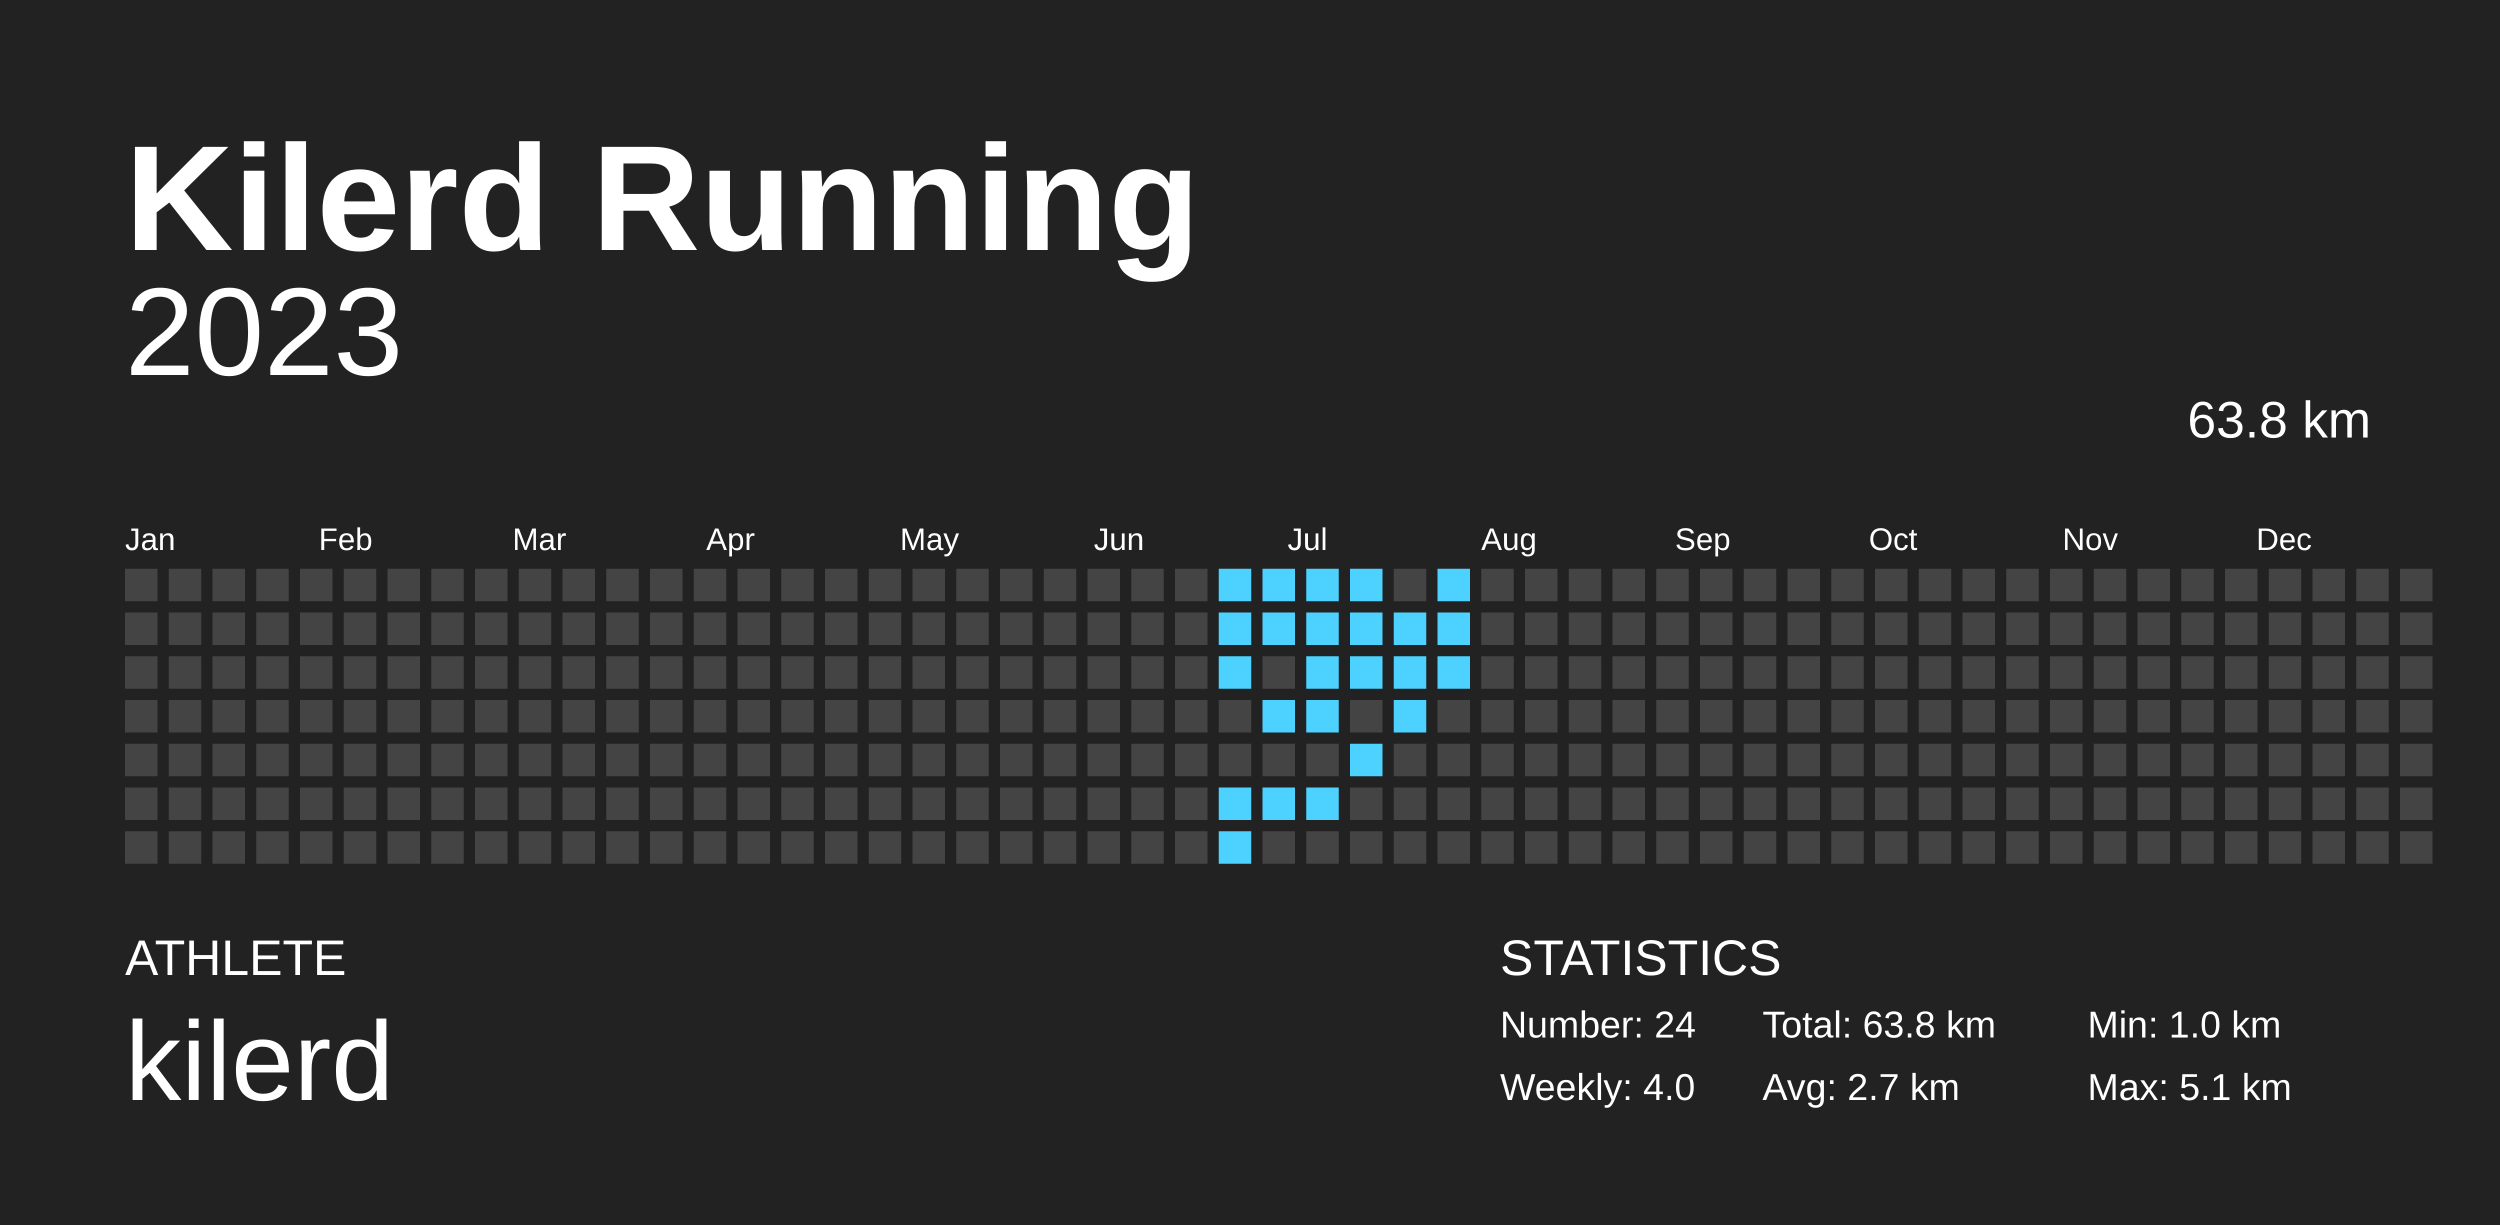
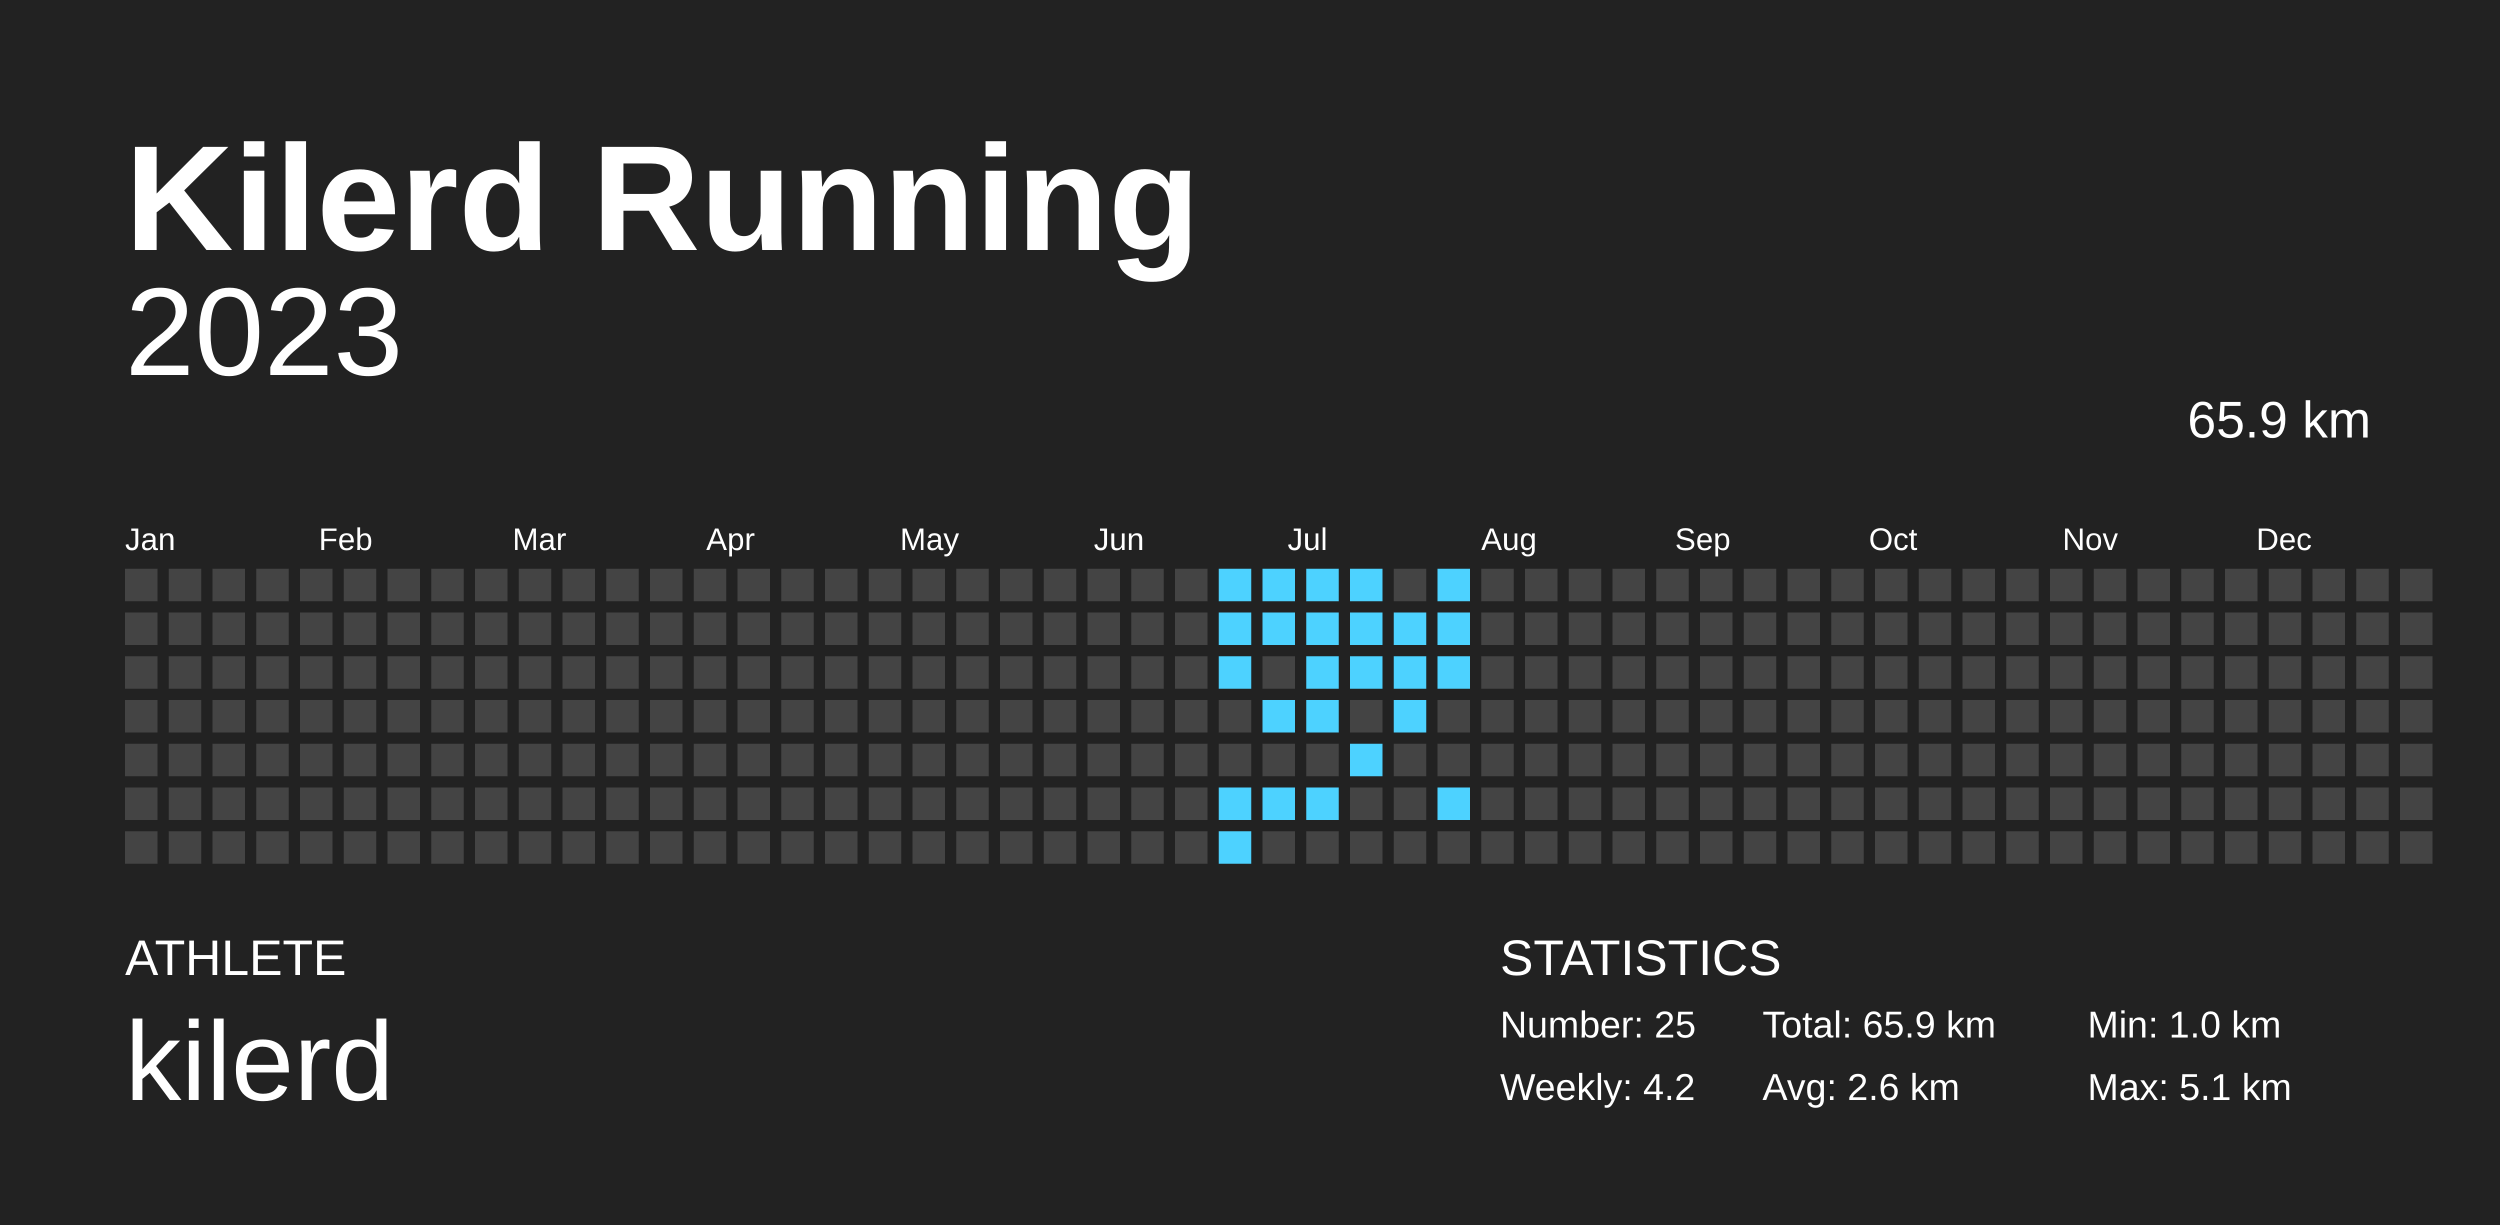
<svg xmlns="http://www.w3.org/2000/svg" baseProfile="full" height="98mm" version="1.1" viewBox="0,0,200,98" width="200mm">
  <defs />
  <rect fill="#222222" height="98" width="200" x="0" y="0" />
  <text fill="#FFFFFF" style="font-size:12px; font-family:Arial; font-weight:bold;" x="10" y="20">Kilerd Running</text>
  <text fill="#FFFFFF" style="font-size:4px; font-family:Arial" x="10" y="78">ATHLETE</text>
  <text fill="#FFFFFF" style="font-size:9px; font-family:Arial" x="10" y="88">kilerd</text>
  <text fill="#FFFFFF" style="font-size:4px; font-family:Arial" x="120" y="78">STATISTICS</text>
-   <text fill="#FFFFFF" style="font-size:3px; font-family:Arial" x="120" y="83">Number: 24</text>
-   <text fill="#FFFFFF" style="font-size:3px; font-family:Arial" x="120" y="88">Weekly: 4.0</text>
-   <text fill="#FFFFFF" style="font-size:3px; font-family:Arial" x="141" y="83">Total: 63.8 km</text>
-   <text fill="#FFFFFF" style="font-size:3px; font-family:Arial" x="141" y="88">Avg: 2.7 km</text>
+   <text fill="#FFFFFF" style="font-size:3px; font-family:Arial" x="120" y="83">Number: 25</text>
+   <text fill="#FFFFFF" style="font-size:3px; font-family:Arial" x="120" y="88">Weekly: 4.2</text>
+   <text fill="#FFFFFF" style="font-size:3px; font-family:Arial" x="141" y="83">Total: 65.9 km</text>
+   <text fill="#FFFFFF" style="font-size:3px; font-family:Arial" x="141" y="88">Avg: 2.6 km</text>
  <text fill="#FFFFFF" style="font-size:3px; font-family:Arial" x="167" y="83">Min: 1.0 km</text>
  <text fill="#FFFFFF" style="font-size:3px; font-family:Arial" x="167" y="88">Max: 5.1 km</text>
  <text alignment-baseline="hanging" fill="#FFFFFF" style="font-size:10.0px; font-family:Arial;" x="10" y="30">2023</text>
-   <text alignment-baseline="hanging" fill="#FFFFFF" style="font-size:4.125px; font-family:Arial;" x="175" y="35">63.8 km</text>
+   <text alignment-baseline="hanging" fill="#FFFFFF" style="font-size:4.125px; font-family:Arial;" x="175" y="35">65.9 km</text>
  <text fill="#FFFFFF" style="font-size:2.5px; font-family:Arial" x="10.0" y="44">Jan</text>
  <text fill="#FFFFFF" style="font-size:2.5px; font-family:Arial" x="25.5" y="44">Feb</text>
  <text fill="#FFFFFF" style="font-size:2.5px; font-family:Arial" x="41.0" y="44">Mar</text>
  <text fill="#FFFFFF" style="font-size:2.5px; font-family:Arial" x="56.5" y="44">Apr</text>
  <text fill="#FFFFFF" style="font-size:2.5px; font-family:Arial" x="72.0" y="44">May</text>
  <text fill="#FFFFFF" style="font-size:2.5px; font-family:Arial" x="87.5" y="44">Jun</text>
  <text fill="#FFFFFF" style="font-size:2.5px; font-family:Arial" x="103.0" y="44">Jul</text>
  <text fill="#FFFFFF" style="font-size:2.5px; font-family:Arial" x="118.5" y="44">Aug</text>
  <text fill="#FFFFFF" style="font-size:2.5px; font-family:Arial" x="134.0" y="44">Sep</text>
  <text fill="#FFFFFF" style="font-size:2.5px; font-family:Arial" x="149.5" y="44">Oct</text>
  <text fill="#FFFFFF" style="font-size:2.5px; font-family:Arial" x="165.0" y="44">Nov</text>
  <text fill="#FFFFFF" style="font-size:2.5px; font-family:Arial" x="180.5" y="44">Dec</text>
  <rect fill="#444444" height="2.6" width="2.6" x="10.0" y="45.5" />
  <rect fill="#444444" height="2.6" width="2.6" x="10.0" y="49.0" />
  <rect fill="#444444" height="2.6" width="2.6" x="10.0" y="52.5" />
  <rect fill="#444444" height="2.6" width="2.6" x="10.0" y="56.0" />
  <rect fill="#444444" height="2.6" width="2.6" x="10.0" y="59.5" />
  <rect fill="#444444" height="2.6" width="2.6" x="10.0" y="63.0" />
  <rect fill="#444444" height="2.6" width="2.6" x="10.0" y="66.5" />
  <rect fill="#444444" height="2.6" width="2.6" x="13.5" y="45.5" />
  <rect fill="#444444" height="2.6" width="2.6" x="13.5" y="49.0" />
  <rect fill="#444444" height="2.6" width="2.6" x="13.5" y="52.5" />
  <rect fill="#444444" height="2.6" width="2.6" x="13.5" y="56.0" />
  <rect fill="#444444" height="2.6" width="2.6" x="13.5" y="59.5" />
  <rect fill="#444444" height="2.6" width="2.6" x="13.5" y="63.0" />
  <rect fill="#444444" height="2.6" width="2.6" x="13.5" y="66.5" />
  <rect fill="#444444" height="2.6" width="2.6" x="17.0" y="45.5" />
  <rect fill="#444444" height="2.6" width="2.6" x="17.0" y="49.0" />
  <rect fill="#444444" height="2.6" width="2.6" x="17.0" y="52.5" />
  <rect fill="#444444" height="2.6" width="2.6" x="17.0" y="56.0" />
  <rect fill="#444444" height="2.6" width="2.6" x="17.0" y="59.5" />
  <rect fill="#444444" height="2.6" width="2.6" x="17.0" y="63.0" />
  <rect fill="#444444" height="2.6" width="2.6" x="17.0" y="66.5" />
  <rect fill="#444444" height="2.6" width="2.6" x="20.5" y="45.5" />
  <rect fill="#444444" height="2.6" width="2.6" x="20.5" y="49.0" />
  <rect fill="#444444" height="2.6" width="2.6" x="20.5" y="52.5" />
  <rect fill="#444444" height="2.6" width="2.6" x="20.5" y="56.0" />
  <rect fill="#444444" height="2.6" width="2.6" x="20.5" y="59.5" />
  <rect fill="#444444" height="2.6" width="2.6" x="20.5" y="63.0" />
  <rect fill="#444444" height="2.6" width="2.6" x="20.5" y="66.5" />
  <rect fill="#444444" height="2.6" width="2.6" x="24.0" y="45.5" />
  <rect fill="#444444" height="2.6" width="2.6" x="24.0" y="49.0" />
  <rect fill="#444444" height="2.6" width="2.6" x="24.0" y="52.5" />
  <rect fill="#444444" height="2.6" width="2.6" x="24.0" y="56.0" />
  <rect fill="#444444" height="2.6" width="2.6" x="24.0" y="59.5" />
  <rect fill="#444444" height="2.6" width="2.6" x="24.0" y="63.0" />
  <rect fill="#444444" height="2.6" width="2.6" x="24.0" y="66.5" />
  <rect fill="#444444" height="2.6" width="2.6" x="27.5" y="45.5" />
  <rect fill="#444444" height="2.6" width="2.6" x="27.5" y="49.0" />
  <rect fill="#444444" height="2.6" width="2.6" x="27.5" y="52.5" />
  <rect fill="#444444" height="2.6" width="2.6" x="27.5" y="56.0" />
  <rect fill="#444444" height="2.6" width="2.6" x="27.5" y="59.5" />
  <rect fill="#444444" height="2.6" width="2.6" x="27.5" y="63.0" />
  <rect fill="#444444" height="2.6" width="2.6" x="27.5" y="66.5" />
  <rect fill="#444444" height="2.6" width="2.6" x="31.0" y="45.5" />
  <rect fill="#444444" height="2.6" width="2.6" x="31.0" y="49.0" />
  <rect fill="#444444" height="2.6" width="2.6" x="31.0" y="52.5" />
  <rect fill="#444444" height="2.6" width="2.6" x="31.0" y="56.0" />
  <rect fill="#444444" height="2.6" width="2.6" x="31.0" y="59.5" />
  <rect fill="#444444" height="2.6" width="2.6" x="31.0" y="63.0" />
  <rect fill="#444444" height="2.6" width="2.6" x="31.0" y="66.5" />
  <rect fill="#444444" height="2.6" width="2.6" x="34.5" y="45.5" />
  <rect fill="#444444" height="2.6" width="2.6" x="34.5" y="49.0" />
  <rect fill="#444444" height="2.6" width="2.6" x="34.5" y="52.5" />
  <rect fill="#444444" height="2.6" width="2.6" x="34.5" y="56.0" />
  <rect fill="#444444" height="2.6" width="2.6" x="34.5" y="59.5" />
  <rect fill="#444444" height="2.6" width="2.6" x="34.5" y="63.0" />
  <rect fill="#444444" height="2.6" width="2.6" x="34.5" y="66.5" />
  <rect fill="#444444" height="2.6" width="2.6" x="38.0" y="45.5" />
  <rect fill="#444444" height="2.6" width="2.6" x="38.0" y="49.0" />
  <rect fill="#444444" height="2.6" width="2.6" x="38.0" y="52.5" />
  <rect fill="#444444" height="2.6" width="2.6" x="38.0" y="56.0" />
  <rect fill="#444444" height="2.6" width="2.6" x="38.0" y="59.5" />
  <rect fill="#444444" height="2.6" width="2.6" x="38.0" y="63.0" />
  <rect fill="#444444" height="2.6" width="2.6" x="38.0" y="66.5" />
  <rect fill="#444444" height="2.6" width="2.6" x="41.5" y="45.5" />
  <rect fill="#444444" height="2.6" width="2.6" x="41.5" y="49.0" />
  <rect fill="#444444" height="2.6" width="2.6" x="41.5" y="52.5" />
  <rect fill="#444444" height="2.6" width="2.6" x="41.5" y="56.0" />
  <rect fill="#444444" height="2.6" width="2.6" x="41.5" y="59.5" />
  <rect fill="#444444" height="2.6" width="2.6" x="41.5" y="63.0" />
  <rect fill="#444444" height="2.6" width="2.6" x="41.5" y="66.5" />
  <rect fill="#444444" height="2.6" width="2.6" x="45.0" y="45.5" />
  <rect fill="#444444" height="2.6" width="2.6" x="45.0" y="49.0" />
  <rect fill="#444444" height="2.6" width="2.6" x="45.0" y="52.5" />
  <rect fill="#444444" height="2.6" width="2.6" x="45.0" y="56.0" />
  <rect fill="#444444" height="2.6" width="2.6" x="45.0" y="59.5" />
  <rect fill="#444444" height="2.6" width="2.6" x="45.0" y="63.0" />
  <rect fill="#444444" height="2.6" width="2.6" x="45.0" y="66.5" />
  <rect fill="#444444" height="2.6" width="2.6" x="48.5" y="45.5" />
  <rect fill="#444444" height="2.6" width="2.6" x="48.5" y="49.0" />
  <rect fill="#444444" height="2.6" width="2.6" x="48.5" y="52.5" />
  <rect fill="#444444" height="2.6" width="2.6" x="48.5" y="56.0" />
  <rect fill="#444444" height="2.6" width="2.6" x="48.5" y="59.5" />
  <rect fill="#444444" height="2.6" width="2.6" x="48.5" y="63.0" />
  <rect fill="#444444" height="2.6" width="2.6" x="48.5" y="66.5" />
  <rect fill="#444444" height="2.6" width="2.6" x="52.0" y="45.5" />
  <rect fill="#444444" height="2.6" width="2.6" x="52.0" y="49.0" />
  <rect fill="#444444" height="2.6" width="2.6" x="52.0" y="52.5" />
  <rect fill="#444444" height="2.6" width="2.6" x="52.0" y="56.0" />
  <rect fill="#444444" height="2.6" width="2.6" x="52.0" y="59.5" />
  <rect fill="#444444" height="2.6" width="2.6" x="52.0" y="63.0" />
  <rect fill="#444444" height="2.6" width="2.6" x="52.0" y="66.5" />
  <rect fill="#444444" height="2.6" width="2.6" x="55.5" y="45.5" />
  <rect fill="#444444" height="2.6" width="2.6" x="55.5" y="49.0" />
  <rect fill="#444444" height="2.6" width="2.6" x="55.5" y="52.5" />
  <rect fill="#444444" height="2.6" width="2.6" x="55.5" y="56.0" />
  <rect fill="#444444" height="2.6" width="2.6" x="55.5" y="59.5" />
  <rect fill="#444444" height="2.6" width="2.6" x="55.5" y="63.0" />
  <rect fill="#444444" height="2.6" width="2.6" x="55.5" y="66.5" />
  <rect fill="#444444" height="2.6" width="2.6" x="59.0" y="45.5" />
  <rect fill="#444444" height="2.6" width="2.6" x="59.0" y="49.0" />
  <rect fill="#444444" height="2.6" width="2.6" x="59.0" y="52.5" />
  <rect fill="#444444" height="2.6" width="2.6" x="59.0" y="56.0" />
  <rect fill="#444444" height="2.6" width="2.6" x="59.0" y="59.5" />
  <rect fill="#444444" height="2.6" width="2.6" x="59.0" y="63.0" />
  <rect fill="#444444" height="2.6" width="2.6" x="59.0" y="66.5" />
  <rect fill="#444444" height="2.6" width="2.6" x="62.5" y="45.5" />
  <rect fill="#444444" height="2.6" width="2.6" x="62.5" y="49.0" />
  <rect fill="#444444" height="2.6" width="2.6" x="62.5" y="52.5" />
  <rect fill="#444444" height="2.6" width="2.6" x="62.5" y="56.0" />
  <rect fill="#444444" height="2.6" width="2.6" x="62.5" y="59.5" />
  <rect fill="#444444" height="2.6" width="2.6" x="62.5" y="63.0" />
  <rect fill="#444444" height="2.6" width="2.6" x="62.5" y="66.5" />
  <rect fill="#444444" height="2.6" width="2.6" x="66.0" y="45.5" />
  <rect fill="#444444" height="2.6" width="2.6" x="66.0" y="49.0" />
  <rect fill="#444444" height="2.6" width="2.6" x="66.0" y="52.5" />
  <rect fill="#444444" height="2.6" width="2.6" x="66.0" y="56.0" />
  <rect fill="#444444" height="2.6" width="2.6" x="66.0" y="59.5" />
  <rect fill="#444444" height="2.6" width="2.6" x="66.0" y="63.0" />
  <rect fill="#444444" height="2.6" width="2.6" x="66.0" y="66.5" />
  <rect fill="#444444" height="2.6" width="2.6" x="69.5" y="45.5" />
  <rect fill="#444444" height="2.6" width="2.6" x="69.5" y="49.0" />
  <rect fill="#444444" height="2.6" width="2.6" x="69.5" y="52.5" />
  <rect fill="#444444" height="2.6" width="2.6" x="69.5" y="56.0" />
  <rect fill="#444444" height="2.6" width="2.6" x="69.5" y="59.5" />
  <rect fill="#444444" height="2.6" width="2.6" x="69.5" y="63.0" />
  <rect fill="#444444" height="2.6" width="2.6" x="69.5" y="66.5" />
  <rect fill="#444444" height="2.6" width="2.6" x="73.0" y="45.5" />
  <rect fill="#444444" height="2.6" width="2.6" x="73.0" y="49.0" />
  <rect fill="#444444" height="2.6" width="2.6" x="73.0" y="52.5" />
  <rect fill="#444444" height="2.6" width="2.6" x="73.0" y="56.0" />
  <rect fill="#444444" height="2.6" width="2.6" x="73.0" y="59.5" />
  <rect fill="#444444" height="2.6" width="2.6" x="73.0" y="63.0" />
  <rect fill="#444444" height="2.6" width="2.6" x="73.0" y="66.5" />
  <rect fill="#444444" height="2.6" width="2.6" x="76.5" y="45.5" />
  <rect fill="#444444" height="2.6" width="2.6" x="76.5" y="49.0" />
  <rect fill="#444444" height="2.6" width="2.6" x="76.5" y="52.5" />
  <rect fill="#444444" height="2.6" width="2.6" x="76.5" y="56.0" />
  <rect fill="#444444" height="2.6" width="2.6" x="76.5" y="59.5" />
  <rect fill="#444444" height="2.6" width="2.6" x="76.5" y="63.0" />
  <rect fill="#444444" height="2.6" width="2.6" x="76.5" y="66.5" />
  <rect fill="#444444" height="2.6" width="2.6" x="80.0" y="45.5" />
  <rect fill="#444444" height="2.6" width="2.6" x="80.0" y="49.0" />
  <rect fill="#444444" height="2.6" width="2.6" x="80.0" y="52.5" />
  <rect fill="#444444" height="2.6" width="2.6" x="80.0" y="56.0" />
  <rect fill="#444444" height="2.6" width="2.6" x="80.0" y="59.5" />
  <rect fill="#444444" height="2.6" width="2.6" x="80.0" y="63.0" />
  <rect fill="#444444" height="2.6" width="2.6" x="80.0" y="66.5" />
  <rect fill="#444444" height="2.6" width="2.6" x="83.5" y="45.5" />
  <rect fill="#444444" height="2.6" width="2.6" x="83.5" y="49.0" />
  <rect fill="#444444" height="2.6" width="2.6" x="83.5" y="52.5" />
  <rect fill="#444444" height="2.6" width="2.6" x="83.5" y="56.0" />
  <rect fill="#444444" height="2.6" width="2.6" x="83.5" y="59.5" />
  <rect fill="#444444" height="2.6" width="2.6" x="83.5" y="63.0" />
  <rect fill="#444444" height="2.6" width="2.6" x="83.5" y="66.5" />
  <rect fill="#444444" height="2.6" width="2.6" x="87.0" y="45.5" />
  <rect fill="#444444" height="2.6" width="2.6" x="87.0" y="49.0" />
  <rect fill="#444444" height="2.6" width="2.6" x="87.0" y="52.5" />
  <rect fill="#444444" height="2.6" width="2.6" x="87.0" y="56.0" />
  <rect fill="#444444" height="2.6" width="2.6" x="87.0" y="59.5" />
  <rect fill="#444444" height="2.6" width="2.6" x="87.0" y="63.0" />
  <rect fill="#444444" height="2.6" width="2.6" x="87.0" y="66.5" />
  <rect fill="#444444" height="2.6" width="2.6" x="90.5" y="45.5" />
  <rect fill="#444444" height="2.6" width="2.6" x="90.5" y="49.0" />
  <rect fill="#444444" height="2.6" width="2.6" x="90.5" y="52.5" />
  <rect fill="#444444" height="2.6" width="2.6" x="90.5" y="56.0" />
  <rect fill="#444444" height="2.6" width="2.6" x="90.5" y="59.5" />
  <rect fill="#444444" height="2.6" width="2.6" x="90.5" y="63.0" />
  <rect fill="#444444" height="2.6" width="2.6" x="90.5" y="66.5" />
  <rect fill="#444444" height="2.6" width="2.6" x="94.0" y="45.5" />
  <rect fill="#444444" height="2.6" width="2.6" x="94.0" y="49.0" />
  <rect fill="#444444" height="2.6" width="2.6" x="94.0" y="52.5" />
  <rect fill="#444444" height="2.6" width="2.6" x="94.0" y="56.0" />
  <rect fill="#444444" height="2.6" width="2.6" x="94.0" y="59.5" />
  <rect fill="#444444" height="2.6" width="2.6" x="94.0" y="63.0" />
  <rect fill="#444444" height="2.6" width="2.6" x="94.0" y="66.5" />
  <rect fill="#4dd2ff" height="2.6" width="2.6" x="97.5" y="45.5" />
  <rect fill="#4dd2ff" height="2.6" width="2.6" x="97.5" y="49.0" />
  <rect fill="#4dd2ff" height="2.6" width="2.6" x="97.5" y="52.5" />
  <rect fill="#444444" height="2.6" width="2.6" x="97.5" y="56.0" />
  <rect fill="#444444" height="2.6" width="2.6" x="97.5" y="59.5" />
  <rect fill="#4dd2ff" height="2.6" width="2.6" x="97.5" y="63.0" />
  <rect fill="#4dd2ff" height="2.6" width="2.6" x="97.5" y="66.5" />
  <rect fill="#4dd2ff" height="2.6" width="2.6" x="101.0" y="45.5" />
  <rect fill="#4dd2ff" height="2.6" width="2.6" x="101.0" y="49.0" />
  <rect fill="#444444" height="2.6" width="2.6" x="101.0" y="52.5" />
  <rect fill="#4dd2ff" height="2.6" width="2.6" x="101.0" y="56.0" />
  <rect fill="#444444" height="2.6" width="2.6" x="101.0" y="59.5" />
  <rect fill="#4dd2ff" height="2.6" width="2.6" x="101.0" y="63.0" />
  <rect fill="#444444" height="2.6" width="2.6" x="101.0" y="66.5" />
  <rect fill="#4dd2ff" height="2.6" width="2.6" x="104.5" y="45.5" />
  <rect fill="#4dd2ff" height="2.6" width="2.6" x="104.5" y="49.0" />
  <rect fill="#4dd2ff" height="2.6" width="2.6" x="104.5" y="52.5" />
  <rect fill="#4dd2ff" height="2.6" width="2.6" x="104.5" y="56.0" />
  <rect fill="#444444" height="2.6" width="2.6" x="104.5" y="59.5" />
  <rect fill="#4dd2ff" height="2.6" width="2.6" x="104.5" y="63.0" />
  <rect fill="#444444" height="2.6" width="2.6" x="104.5" y="66.5" />
  <rect fill="#4dd2ff" height="2.6" width="2.6" x="108.0" y="45.5" />
  <rect fill="#4dd2ff" height="2.6" width="2.6" x="108.0" y="49.0" />
  <rect fill="#4dd2ff" height="2.6" width="2.6" x="108.0" y="52.5" />
  <rect fill="#444444" height="2.6" width="2.6" x="108.0" y="56.0" />
  <rect fill="#4dd2ff" height="2.6" width="2.6" x="108.0" y="59.5" />
  <rect fill="#444444" height="2.6" width="2.6" x="108.0" y="63.0" />
  <rect fill="#444444" height="2.6" width="2.6" x="108.0" y="66.5" />
  <rect fill="#444444" height="2.6" width="2.6" x="111.5" y="45.5" />
  <rect fill="#4dd2ff" height="2.6" width="2.6" x="111.5" y="49.0" />
  <rect fill="#4dd2ff" height="2.6" width="2.6" x="111.5" y="52.5" />
  <rect fill="#4dd2ff" height="2.6" width="2.6" x="111.5" y="56.0" />
  <rect fill="#444444" height="2.6" width="2.6" x="111.5" y="59.5" />
  <rect fill="#444444" height="2.6" width="2.6" x="111.5" y="63.0" />
  <rect fill="#444444" height="2.6" width="2.6" x="111.5" y="66.5" />
  <rect fill="#4dd2ff" height="2.6" width="2.6" x="115.0" y="45.5" />
  <rect fill="#4dd2ff" height="2.6" width="2.6" x="115.0" y="49.0" />
  <rect fill="#4dd2ff" height="2.6" width="2.6" x="115.0" y="52.5" />
  <rect fill="#444444" height="2.6" width="2.6" x="115.0" y="56.0" />
  <rect fill="#444444" height="2.6" width="2.6" x="115.0" y="59.5" />
-   <rect fill="#444444" height="2.6" width="2.6" x="115.0" y="63.0" />
+   <rect fill="#4dd2ff" height="2.6" width="2.6" x="115.0" y="63.0" />
  <rect fill="#444444" height="2.6" width="2.6" x="115.0" y="66.5" />
  <rect fill="#444444" height="2.6" width="2.6" x="118.5" y="45.5" />
  <rect fill="#444444" height="2.6" width="2.6" x="118.5" y="49.0" />
  <rect fill="#444444" height="2.6" width="2.6" x="118.5" y="52.5" />
  <rect fill="#444444" height="2.6" width="2.6" x="118.5" y="56.0" />
  <rect fill="#444444" height="2.6" width="2.6" x="118.5" y="59.5" />
  <rect fill="#444444" height="2.6" width="2.6" x="118.5" y="63.0" />
  <rect fill="#444444" height="2.6" width="2.6" x="118.5" y="66.5" />
  <rect fill="#444444" height="2.6" width="2.6" x="122.0" y="45.5" />
  <rect fill="#444444" height="2.6" width="2.6" x="122.0" y="49.0" />
  <rect fill="#444444" height="2.6" width="2.6" x="122.0" y="52.5" />
  <rect fill="#444444" height="2.6" width="2.6" x="122.0" y="56.0" />
  <rect fill="#444444" height="2.6" width="2.6" x="122.0" y="59.5" />
  <rect fill="#444444" height="2.6" width="2.6" x="122.0" y="63.0" />
  <rect fill="#444444" height="2.6" width="2.6" x="122.0" y="66.5" />
  <rect fill="#444444" height="2.6" width="2.6" x="125.5" y="45.5" />
  <rect fill="#444444" height="2.6" width="2.6" x="125.5" y="49.0" />
  <rect fill="#444444" height="2.6" width="2.6" x="125.5" y="52.5" />
  <rect fill="#444444" height="2.6" width="2.6" x="125.5" y="56.0" />
  <rect fill="#444444" height="2.6" width="2.6" x="125.5" y="59.5" />
  <rect fill="#444444" height="2.6" width="2.6" x="125.5" y="63.0" />
  <rect fill="#444444" height="2.6" width="2.6" x="125.5" y="66.5" />
  <rect fill="#444444" height="2.6" width="2.6" x="129.0" y="45.5" />
  <rect fill="#444444" height="2.6" width="2.6" x="129.0" y="49.0" />
  <rect fill="#444444" height="2.6" width="2.6" x="129.0" y="52.5" />
  <rect fill="#444444" height="2.6" width="2.6" x="129.0" y="56.0" />
  <rect fill="#444444" height="2.6" width="2.6" x="129.0" y="59.5" />
  <rect fill="#444444" height="2.6" width="2.6" x="129.0" y="63.0" />
  <rect fill="#444444" height="2.6" width="2.6" x="129.0" y="66.5" />
  <rect fill="#444444" height="2.6" width="2.6" x="132.5" y="45.5" />
  <rect fill="#444444" height="2.6" width="2.6" x="132.5" y="49.0" />
  <rect fill="#444444" height="2.6" width="2.6" x="132.5" y="52.5" />
  <rect fill="#444444" height="2.6" width="2.6" x="132.5" y="56.0" />
  <rect fill="#444444" height="2.6" width="2.6" x="132.5" y="59.5" />
  <rect fill="#444444" height="2.6" width="2.6" x="132.5" y="63.0" />
  <rect fill="#444444" height="2.6" width="2.6" x="132.5" y="66.5" />
  <rect fill="#444444" height="2.6" width="2.6" x="136.0" y="45.5" />
  <rect fill="#444444" height="2.6" width="2.6" x="136.0" y="49.0" />
  <rect fill="#444444" height="2.6" width="2.6" x="136.0" y="52.5" />
  <rect fill="#444444" height="2.6" width="2.6" x="136.0" y="56.0" />
  <rect fill="#444444" height="2.6" width="2.6" x="136.0" y="59.5" />
  <rect fill="#444444" height="2.6" width="2.6" x="136.0" y="63.0" />
  <rect fill="#444444" height="2.6" width="2.6" x="136.0" y="66.5" />
  <rect fill="#444444" height="2.6" width="2.6" x="139.5" y="45.5" />
  <rect fill="#444444" height="2.6" width="2.6" x="139.5" y="49.0" />
  <rect fill="#444444" height="2.6" width="2.6" x="139.5" y="52.5" />
  <rect fill="#444444" height="2.6" width="2.6" x="139.5" y="56.0" />
  <rect fill="#444444" height="2.6" width="2.6" x="139.5" y="59.5" />
  <rect fill="#444444" height="2.6" width="2.6" x="139.5" y="63.0" />
  <rect fill="#444444" height="2.6" width="2.6" x="139.5" y="66.5" />
  <rect fill="#444444" height="2.6" width="2.6" x="143.0" y="45.5" />
  <rect fill="#444444" height="2.6" width="2.6" x="143.0" y="49.0" />
  <rect fill="#444444" height="2.6" width="2.6" x="143.0" y="52.5" />
  <rect fill="#444444" height="2.6" width="2.6" x="143.0" y="56.0" />
  <rect fill="#444444" height="2.6" width="2.6" x="143.0" y="59.5" />
  <rect fill="#444444" height="2.6" width="2.6" x="143.0" y="63.0" />
  <rect fill="#444444" height="2.6" width="2.6" x="143.0" y="66.5" />
  <rect fill="#444444" height="2.6" width="2.6" x="146.5" y="45.5" />
  <rect fill="#444444" height="2.6" width="2.6" x="146.5" y="49.0" />
  <rect fill="#444444" height="2.6" width="2.6" x="146.5" y="52.5" />
  <rect fill="#444444" height="2.6" width="2.6" x="146.5" y="56.0" />
  <rect fill="#444444" height="2.6" width="2.6" x="146.5" y="59.5" />
  <rect fill="#444444" height="2.6" width="2.6" x="146.5" y="63.0" />
  <rect fill="#444444" height="2.6" width="2.6" x="146.5" y="66.5" />
  <rect fill="#444444" height="2.6" width="2.6" x="150.0" y="45.5" />
  <rect fill="#444444" height="2.6" width="2.6" x="150.0" y="49.0" />
  <rect fill="#444444" height="2.6" width="2.6" x="150.0" y="52.5" />
  <rect fill="#444444" height="2.6" width="2.6" x="150.0" y="56.0" />
  <rect fill="#444444" height="2.6" width="2.6" x="150.0" y="59.5" />
  <rect fill="#444444" height="2.6" width="2.6" x="150.0" y="63.0" />
  <rect fill="#444444" height="2.6" width="2.6" x="150.0" y="66.5" />
  <rect fill="#444444" height="2.6" width="2.6" x="153.5" y="45.5" />
  <rect fill="#444444" height="2.6" width="2.6" x="153.5" y="49.0" />
  <rect fill="#444444" height="2.6" width="2.6" x="153.5" y="52.5" />
  <rect fill="#444444" height="2.6" width="2.6" x="153.5" y="56.0" />
  <rect fill="#444444" height="2.6" width="2.6" x="153.5" y="59.5" />
  <rect fill="#444444" height="2.6" width="2.6" x="153.5" y="63.0" />
  <rect fill="#444444" height="2.6" width="2.6" x="153.5" y="66.5" />
  <rect fill="#444444" height="2.6" width="2.6" x="157.0" y="45.5" />
  <rect fill="#444444" height="2.6" width="2.6" x="157.0" y="49.0" />
  <rect fill="#444444" height="2.6" width="2.6" x="157.0" y="52.5" />
  <rect fill="#444444" height="2.6" width="2.6" x="157.0" y="56.0" />
  <rect fill="#444444" height="2.6" width="2.6" x="157.0" y="59.5" />
  <rect fill="#444444" height="2.6" width="2.6" x="157.0" y="63.0" />
  <rect fill="#444444" height="2.6" width="2.6" x="157.0" y="66.5" />
  <rect fill="#444444" height="2.6" width="2.6" x="160.5" y="45.5" />
  <rect fill="#444444" height="2.6" width="2.6" x="160.5" y="49.0" />
  <rect fill="#444444" height="2.6" width="2.6" x="160.5" y="52.5" />
  <rect fill="#444444" height="2.6" width="2.6" x="160.5" y="56.0" />
  <rect fill="#444444" height="2.6" width="2.6" x="160.5" y="59.5" />
  <rect fill="#444444" height="2.6" width="2.6" x="160.5" y="63.0" />
  <rect fill="#444444" height="2.6" width="2.6" x="160.5" y="66.5" />
  <rect fill="#444444" height="2.6" width="2.6" x="164.0" y="45.5" />
  <rect fill="#444444" height="2.6" width="2.6" x="164.0" y="49.0" />
  <rect fill="#444444" height="2.6" width="2.6" x="164.0" y="52.5" />
  <rect fill="#444444" height="2.6" width="2.6" x="164.0" y="56.0" />
  <rect fill="#444444" height="2.6" width="2.6" x="164.0" y="59.5" />
  <rect fill="#444444" height="2.6" width="2.6" x="164.0" y="63.0" />
  <rect fill="#444444" height="2.6" width="2.6" x="164.0" y="66.5" />
  <rect fill="#444444" height="2.6" width="2.6" x="167.5" y="45.5" />
  <rect fill="#444444" height="2.6" width="2.6" x="167.5" y="49.0" />
  <rect fill="#444444" height="2.6" width="2.6" x="167.5" y="52.5" />
  <rect fill="#444444" height="2.6" width="2.6" x="167.5" y="56.0" />
  <rect fill="#444444" height="2.6" width="2.6" x="167.5" y="59.5" />
  <rect fill="#444444" height="2.6" width="2.6" x="167.5" y="63.0" />
  <rect fill="#444444" height="2.6" width="2.6" x="167.5" y="66.5" />
  <rect fill="#444444" height="2.6" width="2.6" x="171.0" y="45.5" />
  <rect fill="#444444" height="2.6" width="2.6" x="171.0" y="49.0" />
  <rect fill="#444444" height="2.6" width="2.6" x="171.0" y="52.5" />
  <rect fill="#444444" height="2.6" width="2.6" x="171.0" y="56.0" />
  <rect fill="#444444" height="2.6" width="2.6" x="171.0" y="59.5" />
  <rect fill="#444444" height="2.6" width="2.6" x="171.0" y="63.0" />
  <rect fill="#444444" height="2.6" width="2.6" x="171.0" y="66.5" />
  <rect fill="#444444" height="2.6" width="2.6" x="174.5" y="45.5" />
  <rect fill="#444444" height="2.6" width="2.6" x="174.5" y="49.0" />
  <rect fill="#444444" height="2.6" width="2.6" x="174.5" y="52.5" />
  <rect fill="#444444" height="2.6" width="2.6" x="174.5" y="56.0" />
  <rect fill="#444444" height="2.6" width="2.6" x="174.5" y="59.5" />
  <rect fill="#444444" height="2.6" width="2.6" x="174.5" y="63.0" />
  <rect fill="#444444" height="2.6" width="2.6" x="174.5" y="66.5" />
  <rect fill="#444444" height="2.6" width="2.6" x="178.0" y="45.5" />
  <rect fill="#444444" height="2.6" width="2.6" x="178.0" y="49.0" />
  <rect fill="#444444" height="2.6" width="2.6" x="178.0" y="52.5" />
  <rect fill="#444444" height="2.6" width="2.6" x="178.0" y="56.0" />
  <rect fill="#444444" height="2.6" width="2.6" x="178.0" y="59.5" />
  <rect fill="#444444" height="2.6" width="2.6" x="178.0" y="63.0" />
  <rect fill="#444444" height="2.6" width="2.6" x="178.0" y="66.5" />
  <rect fill="#444444" height="2.6" width="2.6" x="181.5" y="45.5" />
  <rect fill="#444444" height="2.6" width="2.6" x="181.5" y="49.0" />
  <rect fill="#444444" height="2.6" width="2.6" x="181.5" y="52.5" />
  <rect fill="#444444" height="2.6" width="2.6" x="181.5" y="56.0" />
  <rect fill="#444444" height="2.6" width="2.6" x="181.5" y="59.5" />
  <rect fill="#444444" height="2.6" width="2.6" x="181.5" y="63.0" />
  <rect fill="#444444" height="2.6" width="2.6" x="181.5" y="66.5" />
  <rect fill="#444444" height="2.6" width="2.6" x="185.0" y="45.5" />
  <rect fill="#444444" height="2.6" width="2.6" x="185.0" y="49.0" />
  <rect fill="#444444" height="2.6" width="2.6" x="185.0" y="52.5" />
  <rect fill="#444444" height="2.6" width="2.6" x="185.0" y="56.0" />
  <rect fill="#444444" height="2.6" width="2.6" x="185.0" y="59.5" />
  <rect fill="#444444" height="2.6" width="2.6" x="185.0" y="63.0" />
  <rect fill="#444444" height="2.6" width="2.6" x="185.0" y="66.5" />
  <rect fill="#444444" height="2.6" width="2.6" x="188.5" y="45.5" />
  <rect fill="#444444" height="2.6" width="2.6" x="188.5" y="49.0" />
  <rect fill="#444444" height="2.6" width="2.6" x="188.5" y="52.5" />
  <rect fill="#444444" height="2.6" width="2.6" x="188.5" y="56.0" />
  <rect fill="#444444" height="2.6" width="2.6" x="188.5" y="59.5" />
  <rect fill="#444444" height="2.6" width="2.6" x="188.5" y="63.0" />
  <rect fill="#444444" height="2.6" width="2.6" x="188.5" y="66.5" />
  <rect fill="#444444" height="2.6" width="2.6" x="192.0" y="45.5" />
  <rect fill="#444444" height="2.6" width="2.6" x="192.0" y="49.0" />
  <rect fill="#444444" height="2.6" width="2.6" x="192.0" y="52.5" />
  <rect fill="#444444" height="2.6" width="2.6" x="192.0" y="56.0" />
  <rect fill="#444444" height="2.6" width="2.6" x="192.0" y="59.5" />
  <rect fill="#444444" height="2.6" width="2.6" x="192.0" y="63.0" />
  <rect fill="#444444" height="2.6" width="2.6" x="192.0" y="66.5" />
</svg>
